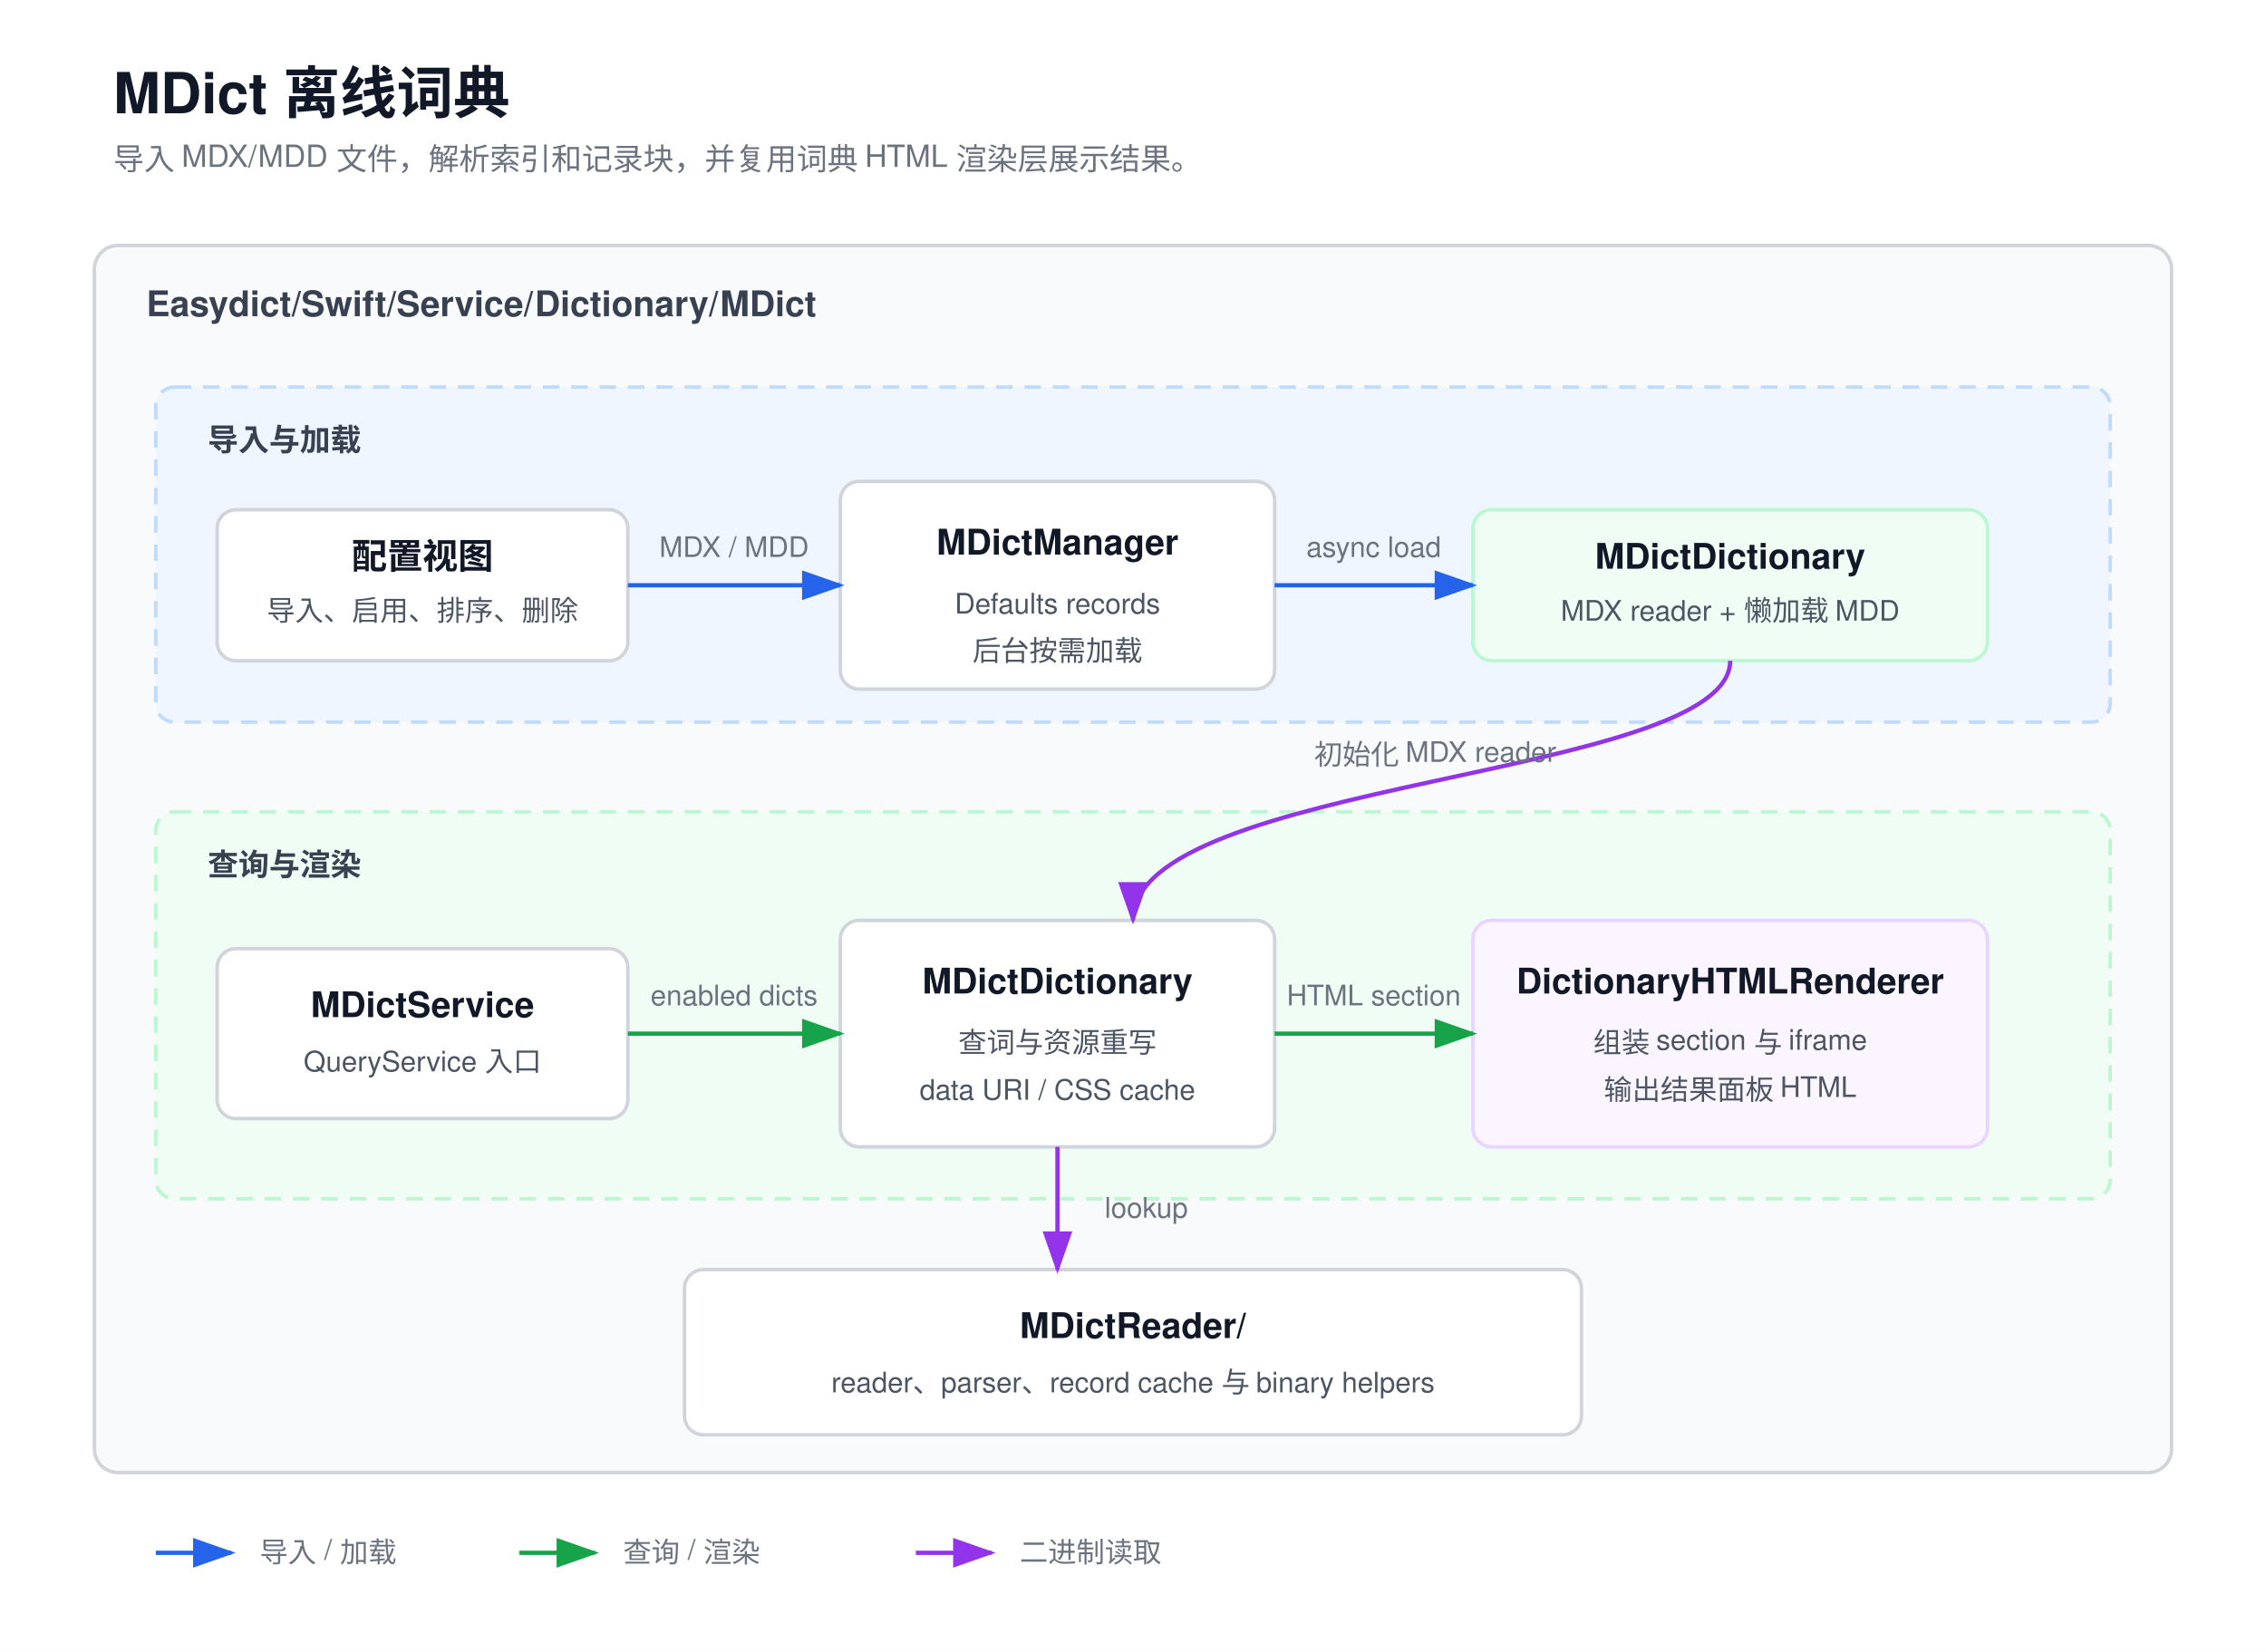
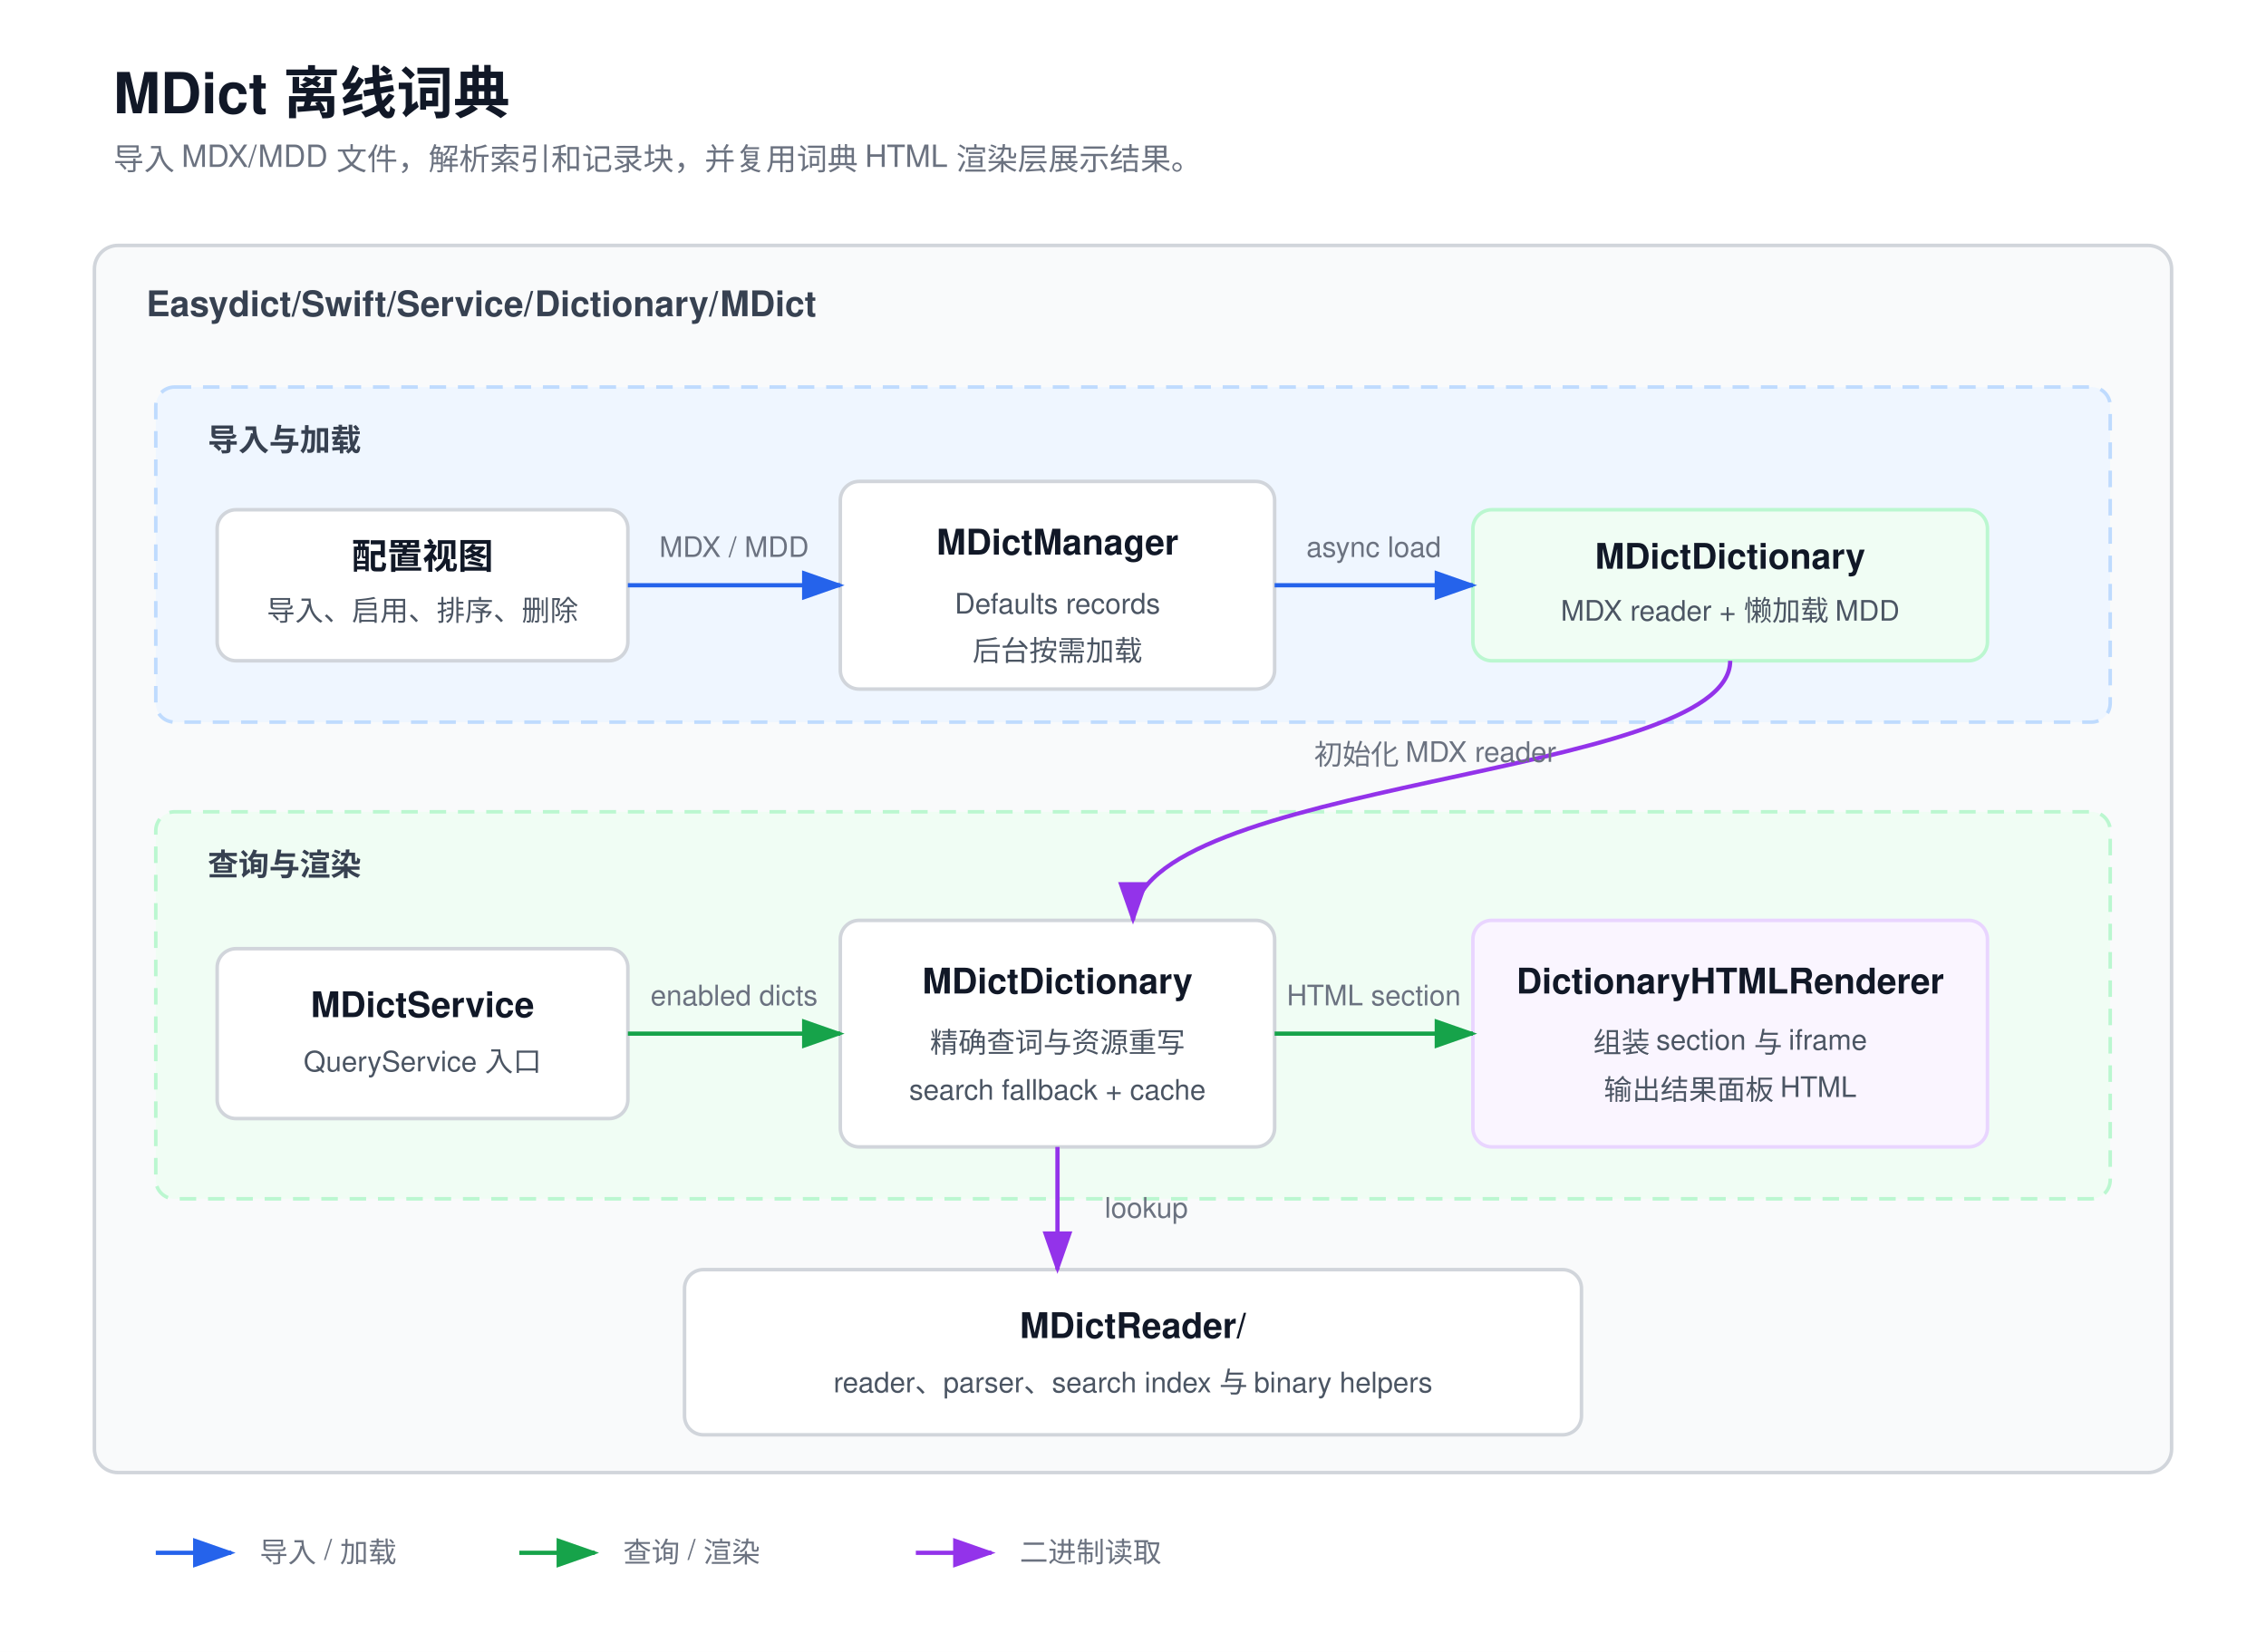
<svg xmlns="http://www.w3.org/2000/svg" viewBox="0 0 960 700" width="960" height="700" role="img" aria-labelledby="title desc">
  <style>
    text {
      font-family: 'Helvetica Neue', Helvetica, Arial, 'PingFang SC', 'Microsoft YaHei', sans-serif;
    }
    .title { fill: #111827; font-size: 24px; font-weight: 600; }
    .subtitle { fill: #6b7280; font-size: 13px; }
    .group-title { fill: #374151; font-size: 15px; font-weight: 600; }
    .box-title { fill: #111827; font-size: 15px; font-weight: 600; }
    .box-text { fill: #4b5563; font-size: 12px; }
    .label { fill: #6b7280; font-size: 12px; }
    .lane-title { fill: #374151; font-size: 13px; font-weight: 600; }
  </style>
  <defs>
    <marker id="arrow-blue" markerWidth="10" markerHeight="7" refX="9" refY="3.5" orient="auto">
      <polygon points="0 0, 10 3.5, 0 7" fill="#2563eb" />
    </marker>
    <marker id="arrow-green" markerWidth="10" markerHeight="7" refX="9" refY="3.5" orient="auto">
      <polygon points="0 0, 10 3.5, 0 7" fill="#16a34a" />
    </marker>
    <marker id="arrow-purple" markerWidth="10" markerHeight="7" refX="9" refY="3.5" orient="auto">
      <polygon points="0 0, 10 3.5, 0 7" fill="#9333ea" />
    </marker>
  </defs>
  <rect width="960" height="700" fill="#ffffff" />
  <text x="48" y="48" class="title">MDict 离线词典</text>
  <text x="48" y="72" class="subtitle">导入 MDX/MDD 文件，解析索引和记录块，并复用词典 HTML 渲染层展示结果。</text>
  <rect x="40" y="104" width="880" height="520" rx="10" ry="10" fill="#f9fafb" stroke="#d1d5db" stroke-width="1.5" />
  <text x="62" y="134" class="group-title">Easydict/Swift/Service/Dictionary/MDict</text>
  <rect x="66" y="164" width="828" height="142" rx="8" ry="8" fill="#eff6ff" stroke="#bfdbfe" stroke-width="1.5" stroke-dasharray="7 5" />
  <text x="88" y="191" class="lane-title">导入与加载</text>
  <rect x="92" y="216" width="174" height="64" rx="8" ry="8" fill="#ffffff" stroke="#d1d5db" stroke-width="1.5" />
  <text x="179" y="241" text-anchor="middle" class="box-title">配置视图</text>
  <text x="179" y="263" text-anchor="middle" class="box-text">导入、启用、排序、删除</text>
  <rect x="356" y="204" width="184" height="88" rx="8" ry="8" fill="#ffffff" stroke="#d1d5db" stroke-width="1.5" />
  <text x="448" y="235" text-anchor="middle" class="box-title">MDictManager</text>
  <text x="448" y="260" text-anchor="middle" class="box-text">Defaults records</text>
  <text x="448" y="280" text-anchor="middle" class="box-text">后台按需加载</text>
  <rect x="624" y="216" width="218" height="64" rx="8" ry="8" fill="#f0fdf4" stroke="#bbf7d0" stroke-width="1.5" />
  <text x="733" y="241" text-anchor="middle" class="box-title">MDictDictionary</text>
  <text x="733" y="263" text-anchor="middle" class="box-text">MDX reader + 懒加载 MDD</text>
  <path d="M266 248 H356" stroke="#2563eb" stroke-width="1.8" fill="none" marker-end="url(#arrow-blue)" />
  <text x="311" y="236" text-anchor="middle" class="label">MDX / MDD</text>
  <path d="M540 248 H624" stroke="#2563eb" stroke-width="1.8" fill="none" marker-end="url(#arrow-blue)" />
  <text x="582" y="236" text-anchor="middle" class="label">async load</text>
  <rect x="66" y="344" width="828" height="164" rx="8" ry="8" fill="#f0fdf4" stroke="#bbf7d0" stroke-width="1.5" stroke-dasharray="7 5" />
  <text x="88" y="371" class="lane-title">查询与渲染</text>
  <rect x="92" y="402" width="174" height="72" rx="8" ry="8" fill="#ffffff" stroke="#d1d5db" stroke-width="1.5" />
  <text x="179" y="431" text-anchor="middle" class="box-title">MDictService</text>
  <text x="179" y="454" text-anchor="middle" class="box-text">QueryService 入口</text>
  <rect x="356" y="390" width="184" height="96" rx="8" ry="8" fill="#ffffff" stroke="#d1d5db" stroke-width="1.5" />
  <text x="448" y="421" text-anchor="middle" class="box-title">MDictDictionary</text>
-   <text x="448" y="446" text-anchor="middle" class="box-text">查词与资源重写</text>
-   <text x="448" y="466" text-anchor="middle" class="box-text">data URI / CSS cache</text>
+   <text x="448" y="446" text-anchor="middle" class="box-text">精确查词与资源重写</text>
+   <text x="448" y="466" text-anchor="middle" class="box-text">search fallback + cache</text>
  <rect x="624" y="390" width="218" height="96" rx="8" ry="8" fill="#faf5ff" stroke="#e9d5ff" stroke-width="1.5" />
  <text x="733" y="421" text-anchor="middle" class="box-title">DictionaryHTMLRenderer</text>
  <text x="733" y="446" text-anchor="middle" class="box-text">组装 section 与 iframe</text>
  <text x="733" y="466" text-anchor="middle" class="box-text">输出结果面板 HTML</text>
  <path d="M266 438 H356" stroke="#16a34a" stroke-width="1.8" fill="none" marker-end="url(#arrow-green)" />
  <text x="311" y="426" text-anchor="middle" class="label">enabled dicts</text>
  <path d="M540 438 H624" stroke="#16a34a" stroke-width="1.8" fill="none" marker-end="url(#arrow-green)" />
  <text x="582" y="426" text-anchor="middle" class="label">HTML section</text>
  <rect x="290" y="538" width="380" height="70" rx="8" ry="8" fill="#ffffff" stroke="#d1d5db" stroke-width="1.5" />
  <text x="480" y="567" text-anchor="middle" class="box-title">MDictReader/</text>
-   <text x="480" y="590" text-anchor="middle" class="box-text">reader、parser、record cache 与 binary helpers</text>
+   <text x="480" y="590" text-anchor="middle" class="box-text">reader、parser、search index 与 binary helpers</text>
  <path d="M733 280 C733 330 480 330 480 390" stroke="#9333ea" stroke-width="1.8" fill="none" marker-end="url(#arrow-purple)" />
  <text x="608" y="324" text-anchor="middle" class="label">初始化 MDX reader</text>
  <path d="M448 486 V538" stroke="#9333ea" stroke-width="1.8" fill="none" marker-end="url(#arrow-purple)" />
  <text x="468" y="516" class="label">lookup</text>
  <g transform="translate(66, 650)">
    <line x1="0" y1="8" x2="32" y2="8" stroke="#2563eb" stroke-width="1.8" marker-end="url(#arrow-blue)" />
    <text x="44" y="12" class="label">导入 / 加载</text>
    <line x1="154" y1="8" x2="186" y2="8" stroke="#16a34a" stroke-width="1.8" marker-end="url(#arrow-green)" />
    <text x="198" y="12" class="label">查询 / 渲染</text>
    <line x1="322" y1="8" x2="354" y2="8" stroke="#9333ea" stroke-width="1.8" marker-end="url(#arrow-purple)" />
    <text x="366" y="12" class="label">二进制读取</text>
  </g>
</svg>
